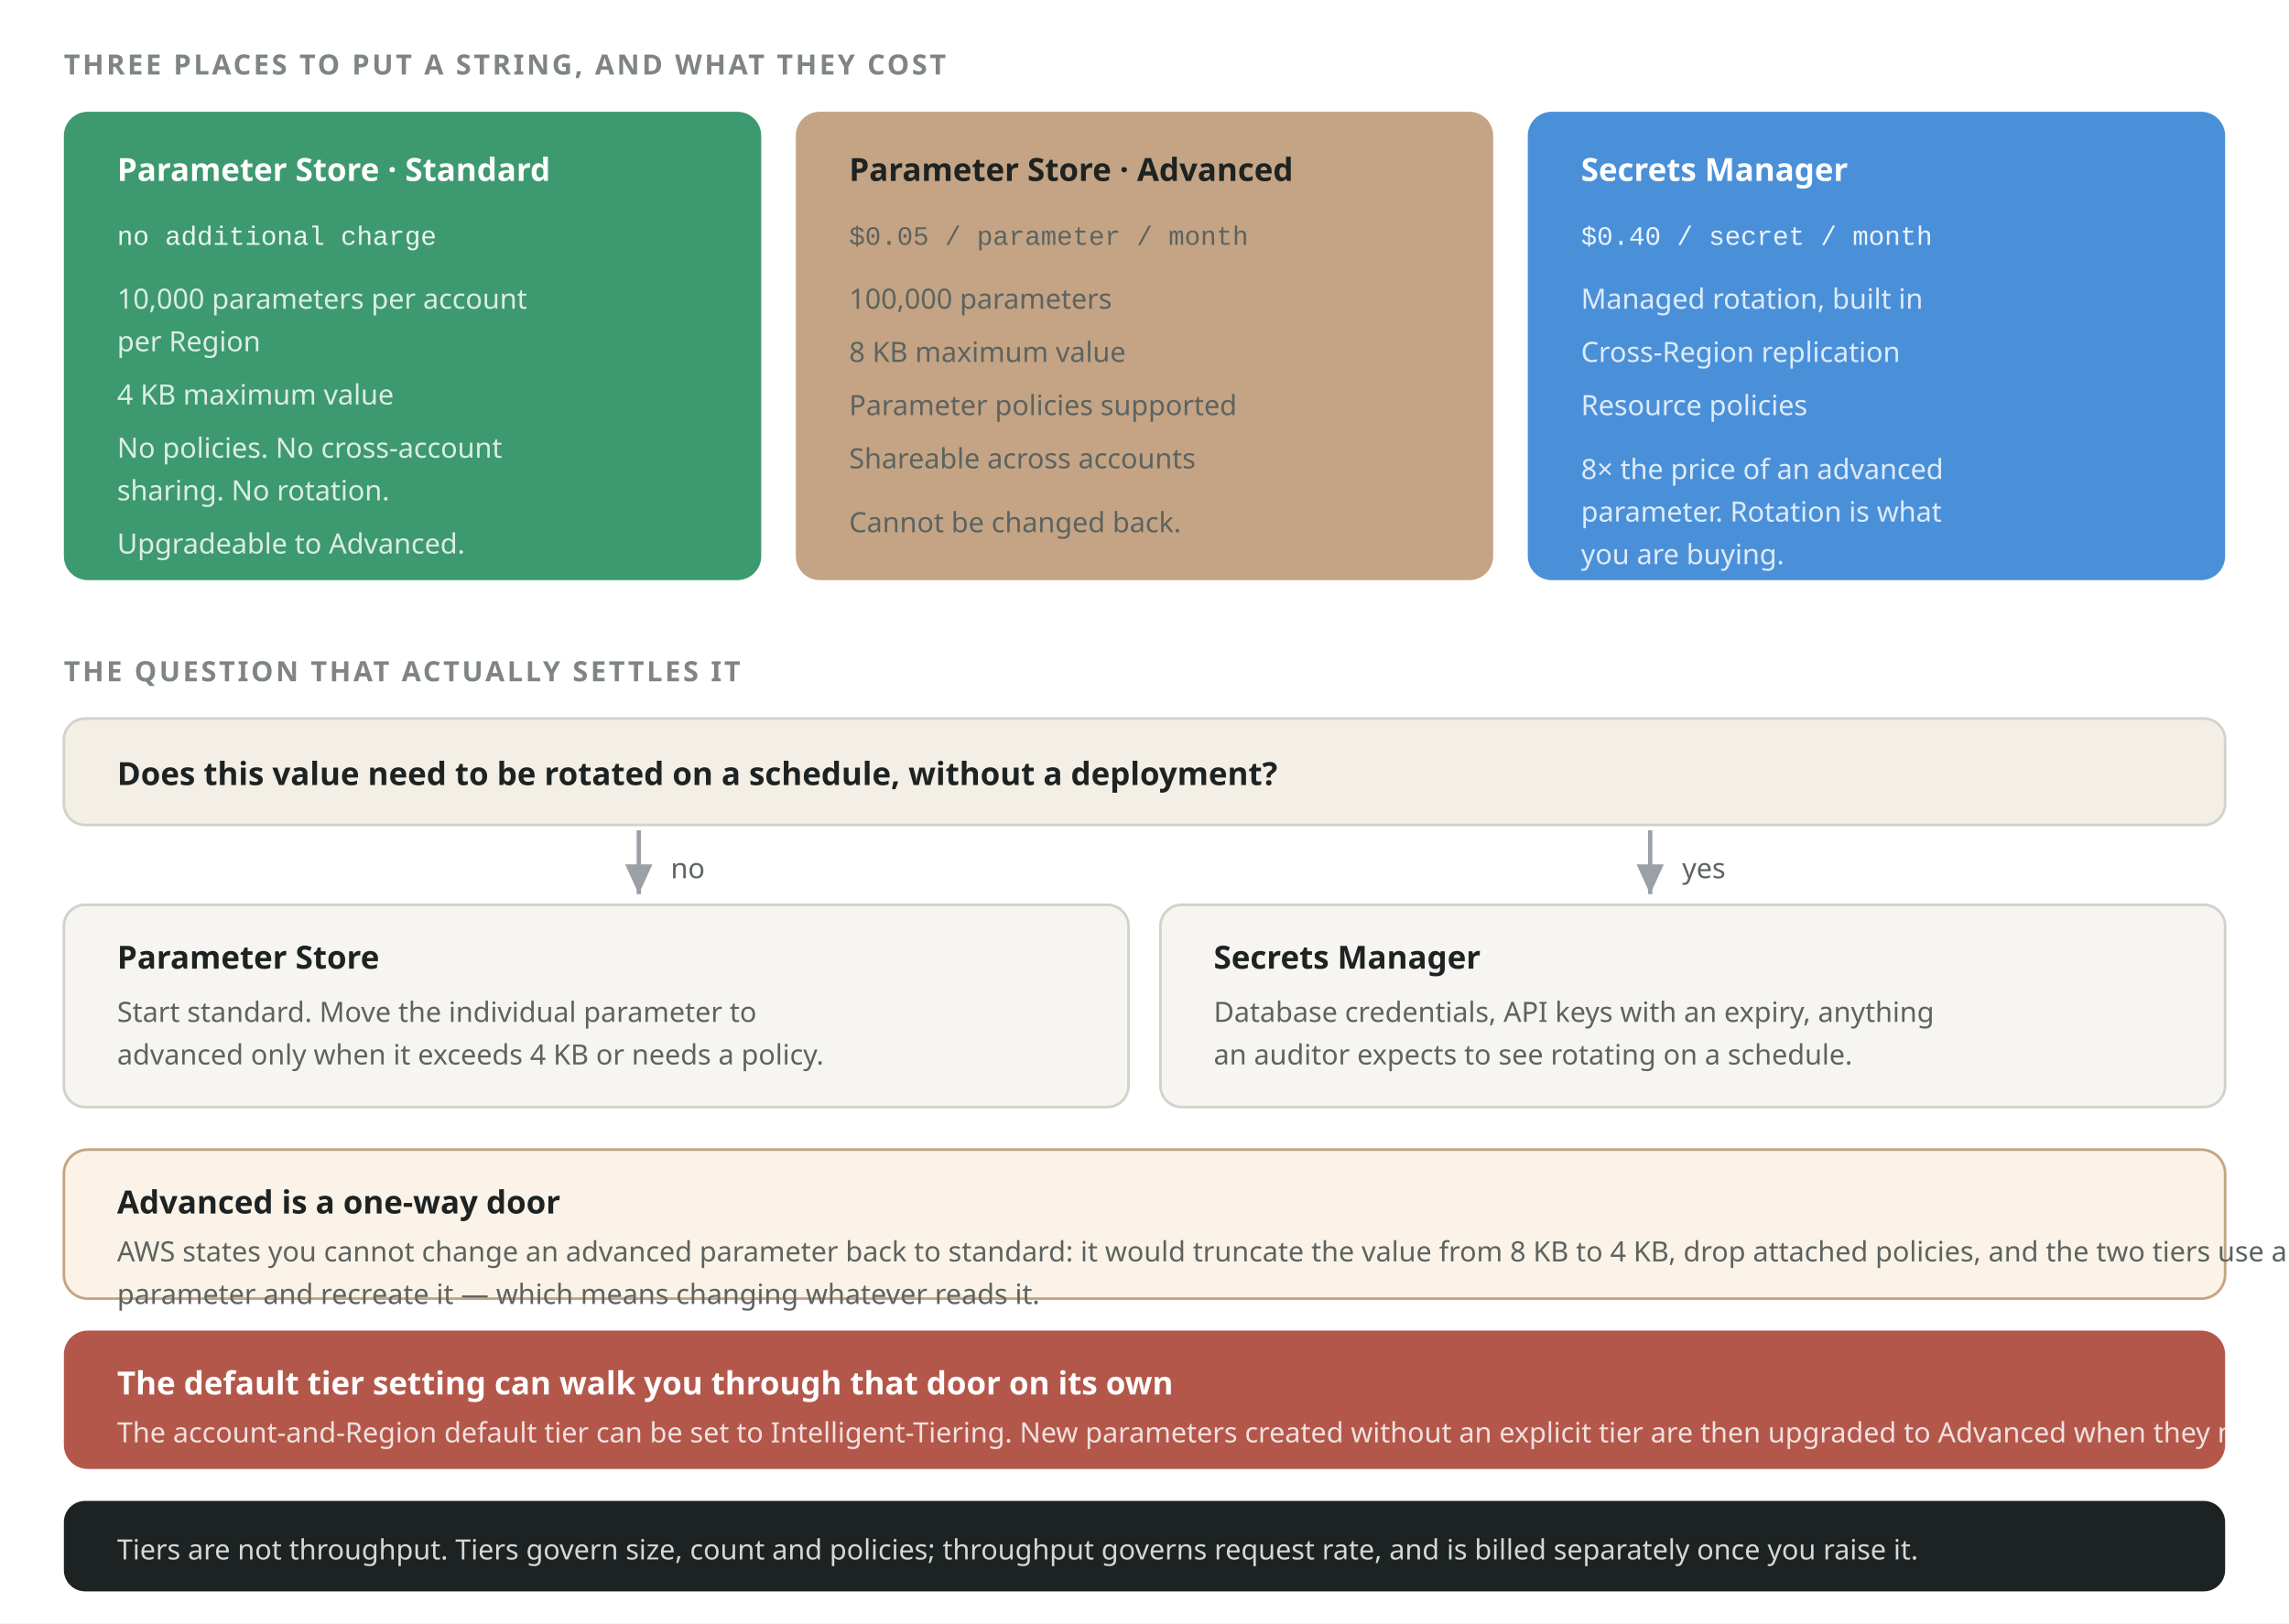
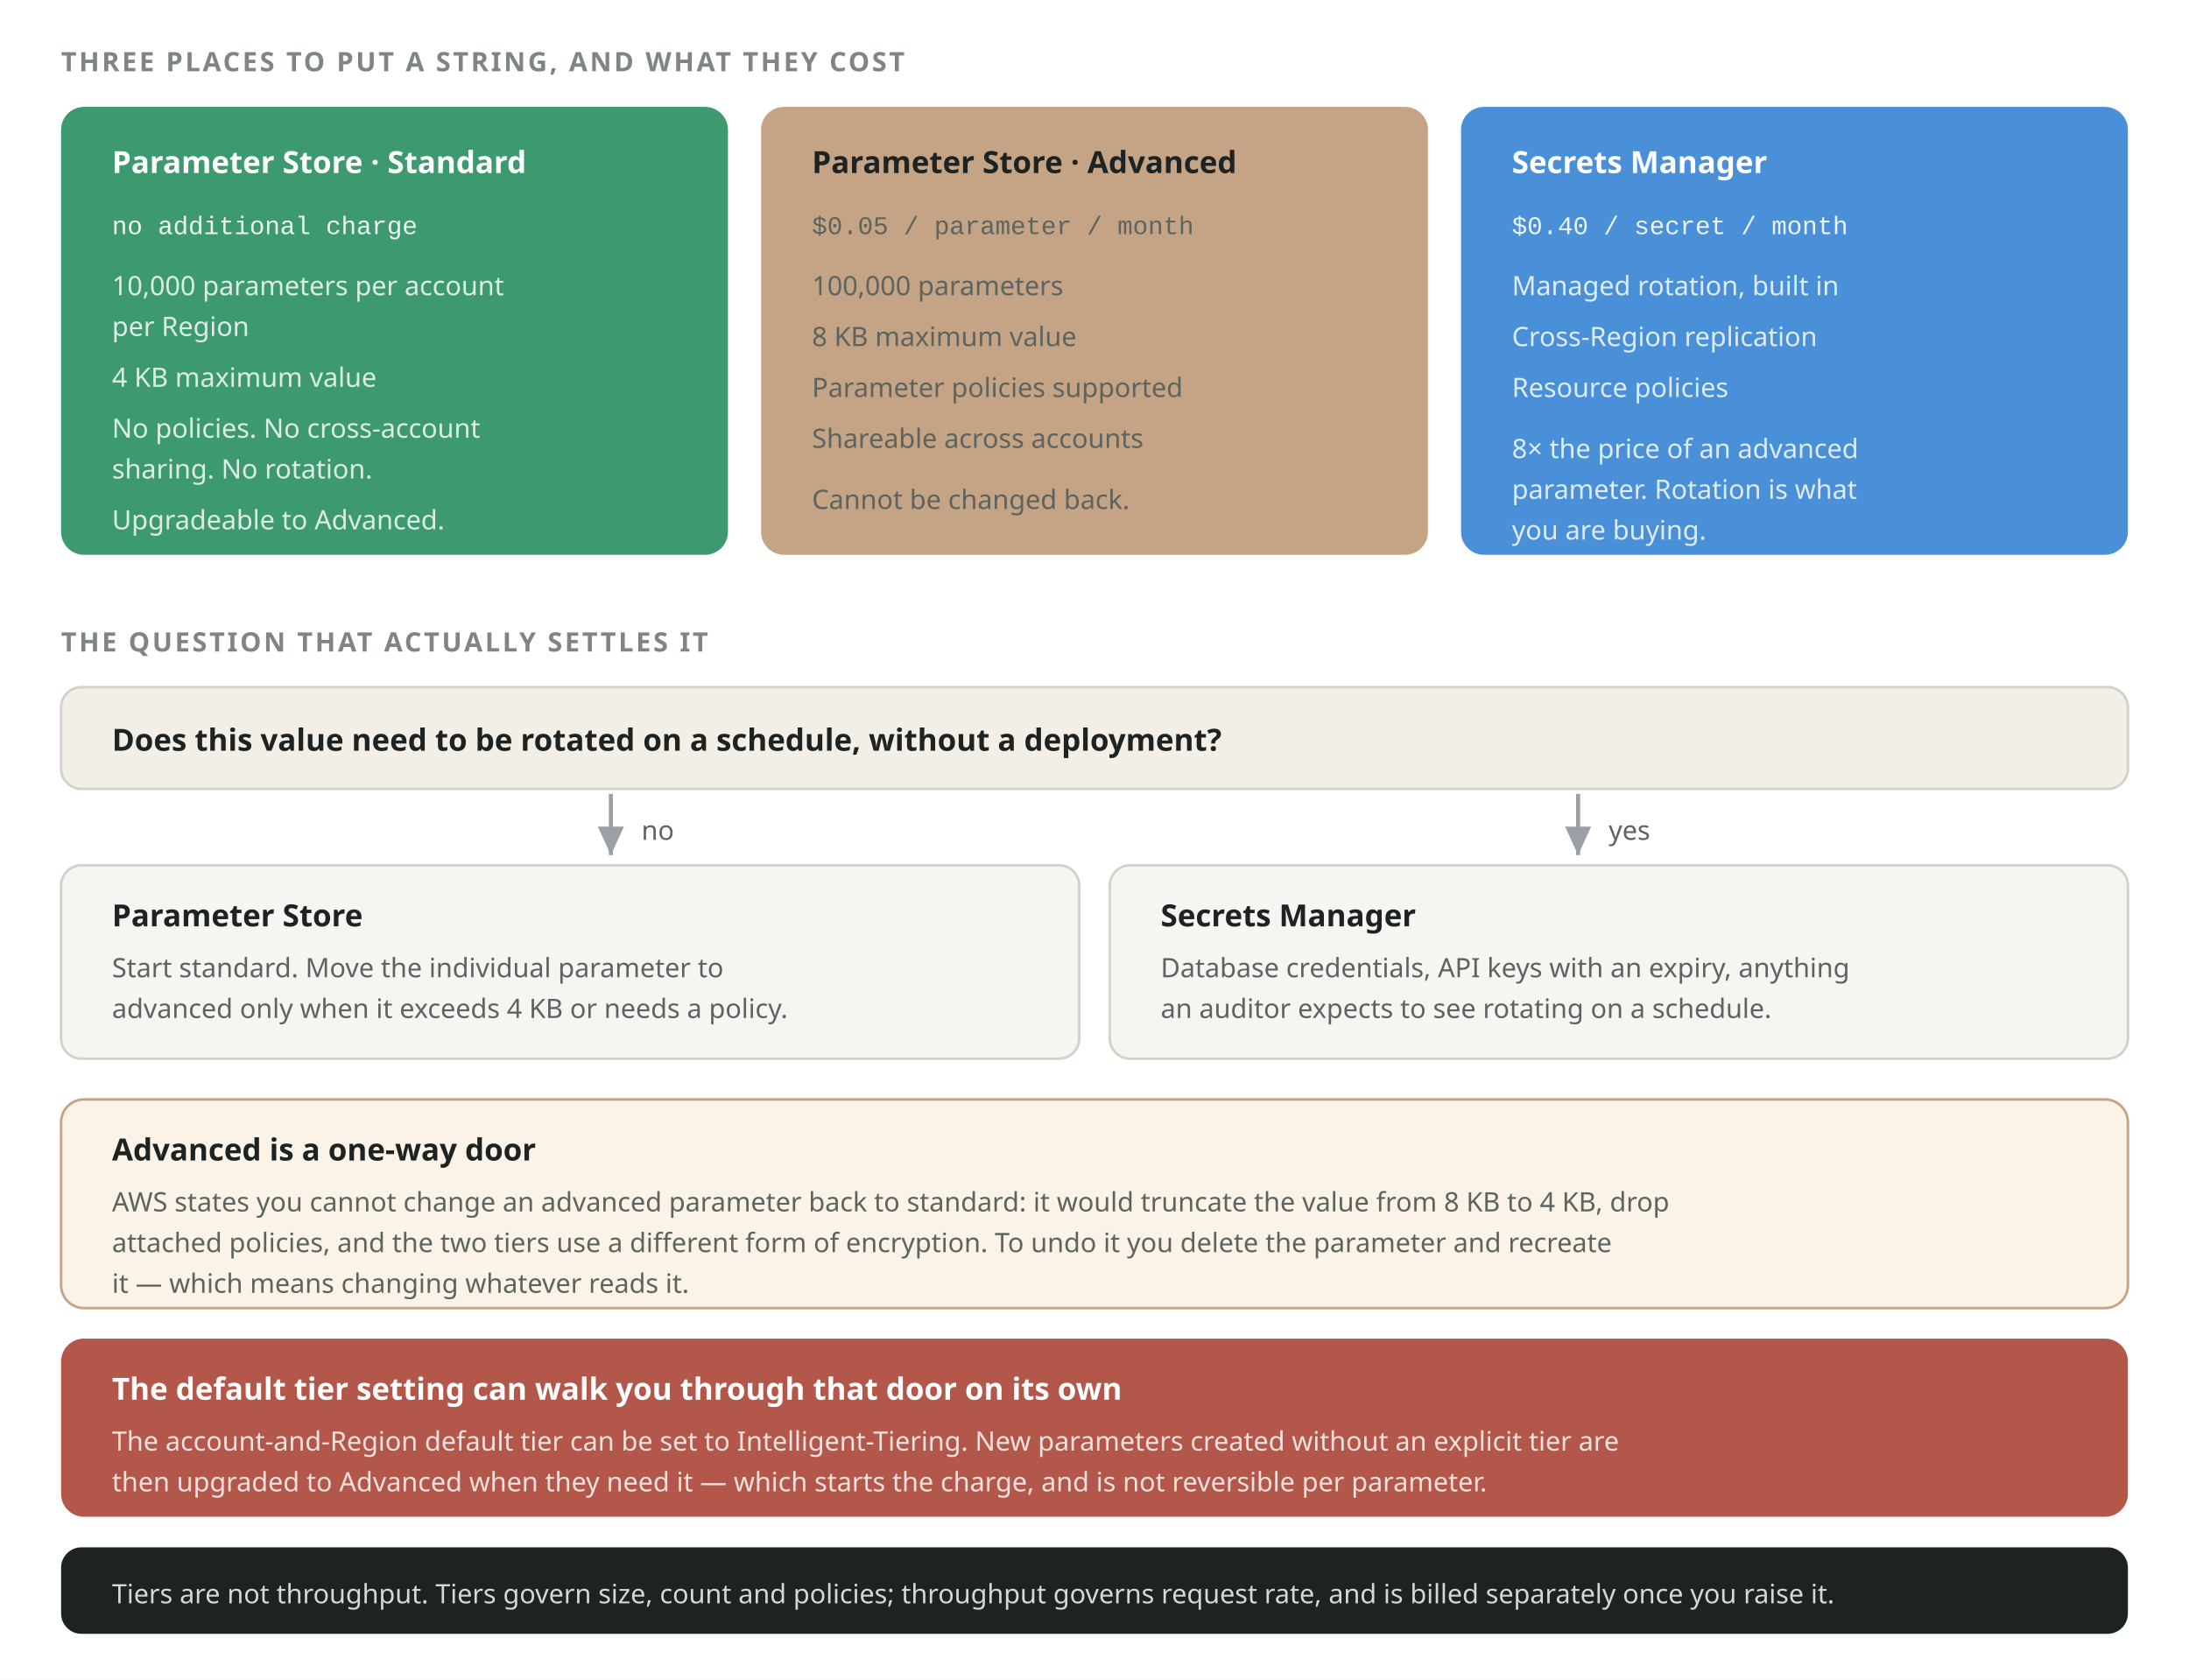
- <svg xmlns="http://www.w3.org/2000/svg" viewBox="0 0 860 610" style="width:100%;max-width:860px;" role="img" aria-labelledby="t d">
+ <svg xmlns="http://www.w3.org/2000/svg" viewBox="0 0 860 660" style="width:100%;max-width:860px;" role="img" aria-labelledby="t d">
  <defs>
    <style>
      .lbl{font:600 12px 'DM Sans',system-ui,sans-serif;fill:#fff}
      .sub{font:400 10.5px 'DM Sans',system-ui,sans-serif;fill:rgba(255,255,255,.82)}
      .dark{font:600 12px 'DM Sans',system-ui,sans-serif;fill:#1D2322}
      .darksub{font:400 10.5px 'DM Sans',system-ui,sans-serif;fill:#5c6360}
      .hdr{font:700 10.5px 'DM Sans',system-ui,sans-serif;fill:#7E8584;letter-spacing:.09em}
      .mono{font:400 10px 'Courier New',monospace;fill:#5c6360}
      .monow{font:400 10px 'Courier New',monospace;fill:rgba(255,255,255,.9)}
    </style>
    <marker id="a" markerWidth="9" markerHeight="9" refX="7" refY="3.2" orient="auto">
      <path d="M0,0 L0,6.4 L7,3.2 z" fill="#9aa0a6" />
    </marker>
  </defs>
-   <rect width="860" height="610" fill="#ffffff" />
+   <rect width="860" height="660" fill="#ffffff" />
  <text x="24" y="28" class="hdr">THREE PLACES TO PUT A STRING, AND WHAT THEY COST</text>
  <rect x="24" y="42" width="262" height="176" rx="9" fill="#3D9970" />
  <text x="44" y="68" class="lbl">Parameter Store · Standard</text>
  <text x="44" y="92" class="monow">no additional charge</text>
  <text x="44" y="116" class="sub">10,000 parameters per account</text>
  <text x="44" y="132" class="sub">per Region</text>
  <text x="44" y="152" class="sub">4 KB maximum value</text>
  <text x="44" y="172" class="sub">No policies. No cross-account</text>
  <text x="44" y="188" class="sub">sharing. No rotation.</text>
  <text x="44" y="208" class="sub">Upgradeable to Advanced.</text>
  <rect x="299" y="42" width="262" height="176" rx="9" fill="#C4A484" />
  <text x="319" y="68" class="dark">Parameter Store · Advanced</text>
  <text x="319" y="92" class="mono">$0.05 / parameter / month</text>
  <text x="319" y="116" class="darksub">100,000 parameters</text>
  <text x="319" y="136" class="darksub">8 KB maximum value</text>
  <text x="319" y="156" class="darksub">Parameter policies supported</text>
  <text x="319" y="176" class="darksub">Shareable across accounts</text>
  <text x="319" y="200" class="darksub">Cannot be changed back.</text>
  <rect x="574" y="42" width="262" height="176" rx="9" fill="#4A90D9" />
  <text x="594" y="68" class="lbl">Secrets Manager</text>
  <text x="594" y="92" class="monow">$0.40 / secret / month</text>
  <text x="594" y="116" class="sub">Managed rotation, built in</text>
  <text x="594" y="136" class="sub">Cross-Region replication</text>
  <text x="594" y="156" class="sub">Resource policies</text>
  <text x="594" y="180" class="sub">8× the price of an advanced</text>
  <text x="594" y="196" class="sub">parameter. Rotation is what</text>
  <text x="594" y="212" class="sub">you are buying.</text>
  <text x="24" y="256" class="hdr">THE QUESTION THAT ACTUALLY SETTLES IT</text>
  <rect x="24" y="270" width="812" height="40" rx="8" fill="#F4EFE6" stroke="#D2D2CB" />
  <text x="44" y="295" class="dark">Does this value need to be rotated on a schedule, without a deployment?</text>
  <path d="M240,312 L240,336" stroke="#9aa0a6" stroke-width="1.6" marker-end="url(#a)" />
  <path d="M620,312 L620,336" stroke="#9aa0a6" stroke-width="1.6" marker-end="url(#a)" />
  <text x="252" y="330" class="darksub">no</text>
  <text x="632" y="330" class="darksub">yes</text>
  <rect x="24" y="340" width="400" height="76" rx="8" fill="#F7F5F1" stroke="#D2D2CB" />
  <text x="44" y="364" class="dark">Parameter Store</text>
  <text x="44" y="384" class="darksub">Start standard. Move the individual parameter to</text>
  <text x="44" y="400" class="darksub">advanced only when it exceeds 4 KB or needs a policy.</text>
  <rect x="436" y="340" width="400" height="76" rx="8" fill="#F7F5F1" stroke="#D2D2CB" />
  <text x="456" y="364" class="dark">Secrets Manager</text>
  <text x="456" y="384" class="darksub">Database credentials, API keys with an expiry, anything</text>
  <text x="456" y="400" class="darksub">an auditor expects to see rotating on a schedule.</text>
-   <rect x="24" y="432" width="812" height="56" rx="9" fill="#FBF3E8" stroke="#C4A484" />
+   <rect x="24" y="432" width="812" height="82" rx="9" fill="#FBF3E8" stroke="#C4A484" />
  <text x="44" y="456" class="dark">Advanced is a one-way door</text>
-   <text x="44" y="474" class="darksub">AWS states you cannot change an advanced parameter back to standard: it would truncate the value from 8 KB to 4 KB, drop attached policies, and the two tiers use a different form of encryption. To undo it you delete the</text>
-   <text x="44" y="490" class="darksub">parameter and recreate it — which means changing whatever reads it.</text>
-   <rect x="24" y="500" width="812" height="52" rx="9" fill="#B4574B" />
-   <text x="44" y="524" class="lbl">The default tier setting can walk you through that door on its own</text>
-   <text x="44" y="542" class="sub">The account-and-Region default tier can be set to Intelligent-Tiering. New parameters created without an explicit tier are then upgraded to Advanced when they need it — which starts the charge, and is not reversible per parameter.</text>
-   <rect x="24" y="564" width="812" height="34" rx="8" fill="#1D2322" />
-   <text x="44" y="586" class="sub">Tiers are not throughput. Tiers govern size, count and policies; throughput governs request rate, and is billed separately once you raise it.</text>
+   <text x="44" y="476" class="darksub">AWS states you cannot change an advanced parameter back to standard: it would truncate the value from 8 KB to 4 KB, drop</text>
+   <text x="44" y="492" class="darksub">attached policies, and the two tiers use a different form of encryption. To undo it you delete the parameter and recreate</text>
+   <text x="44" y="508" class="darksub">it — which means changing whatever reads it.</text>
+   <rect x="24" y="526" width="812" height="70" rx="9" fill="#B4574B" />
+   <text x="44" y="550" class="lbl">The default tier setting can walk you through that door on its own</text>
+   <text x="44" y="570" class="sub">The account-and-Region default tier can be set to Intelligent-Tiering. New parameters created without an explicit tier are</text>
+   <text x="44" y="586" class="sub">then upgraded to Advanced when they need it — which starts the charge, and is not reversible per parameter.</text>
+   <rect x="24" y="608" width="812" height="34" rx="8" fill="#1D2322" />
+   <text x="44" y="630" class="sub">Tiers are not throughput. Tiers govern size, count and policies; throughput governs request rate, and is billed separately once you raise it.</text>
</svg>
